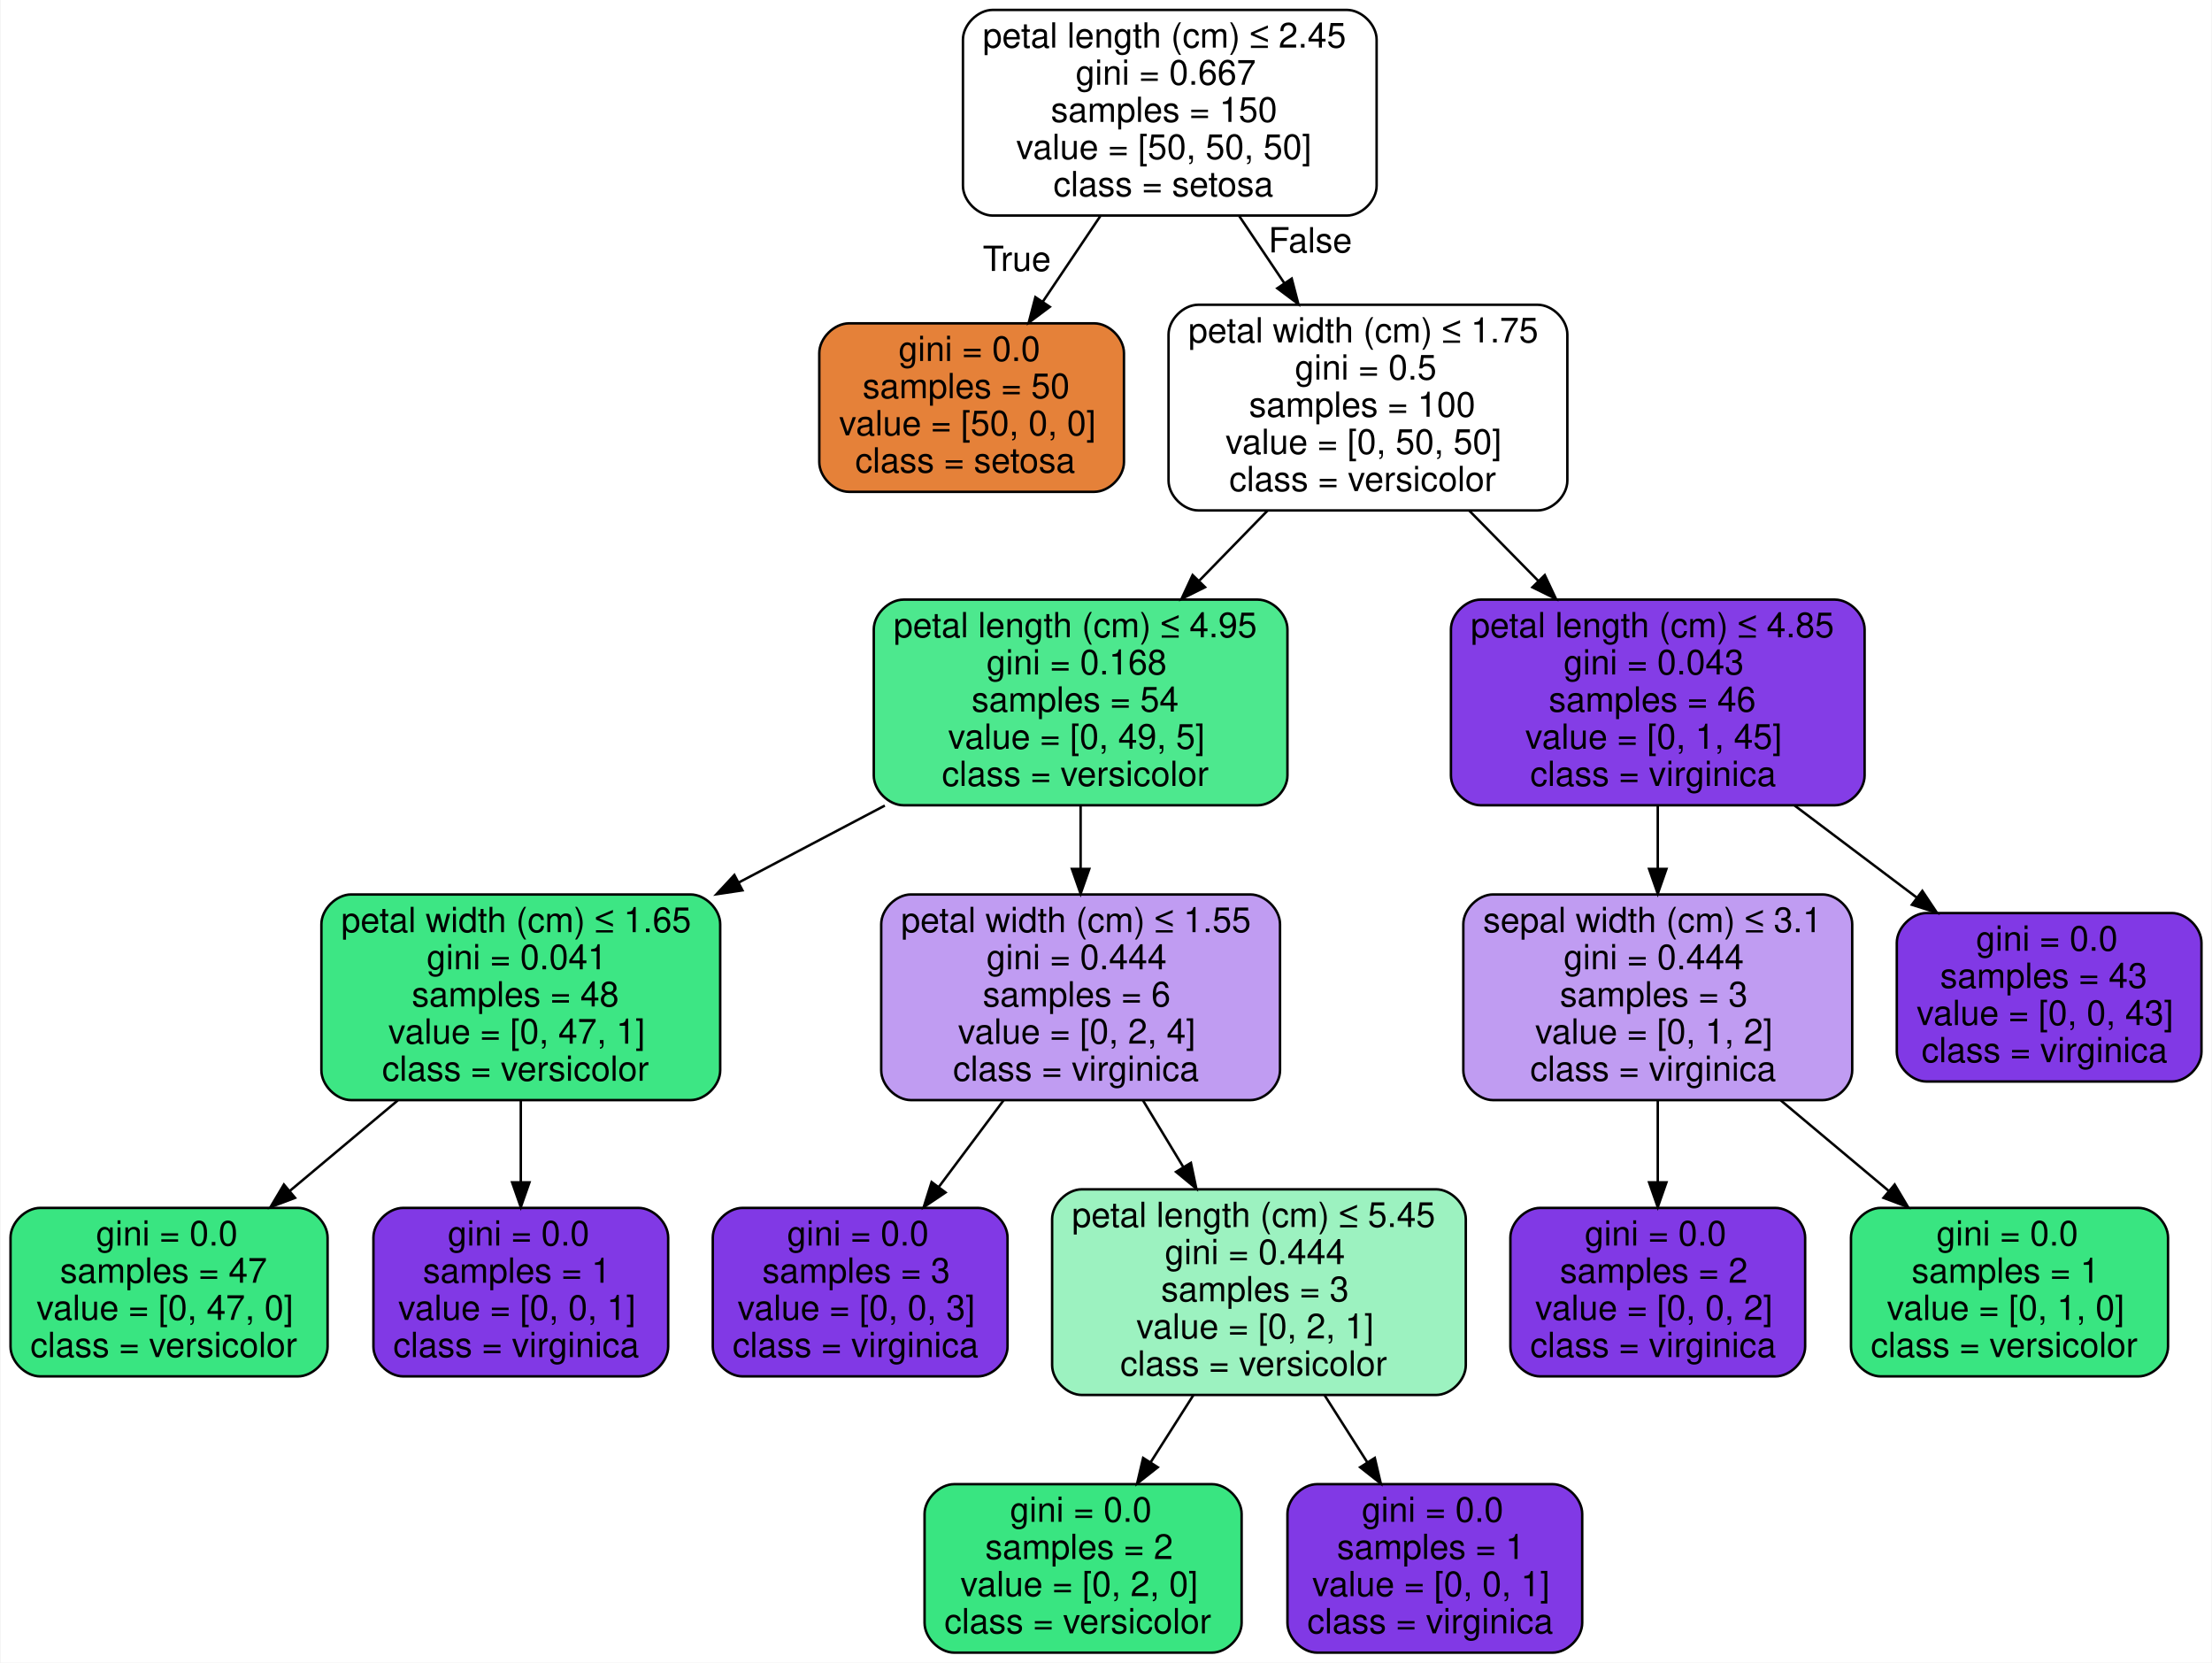
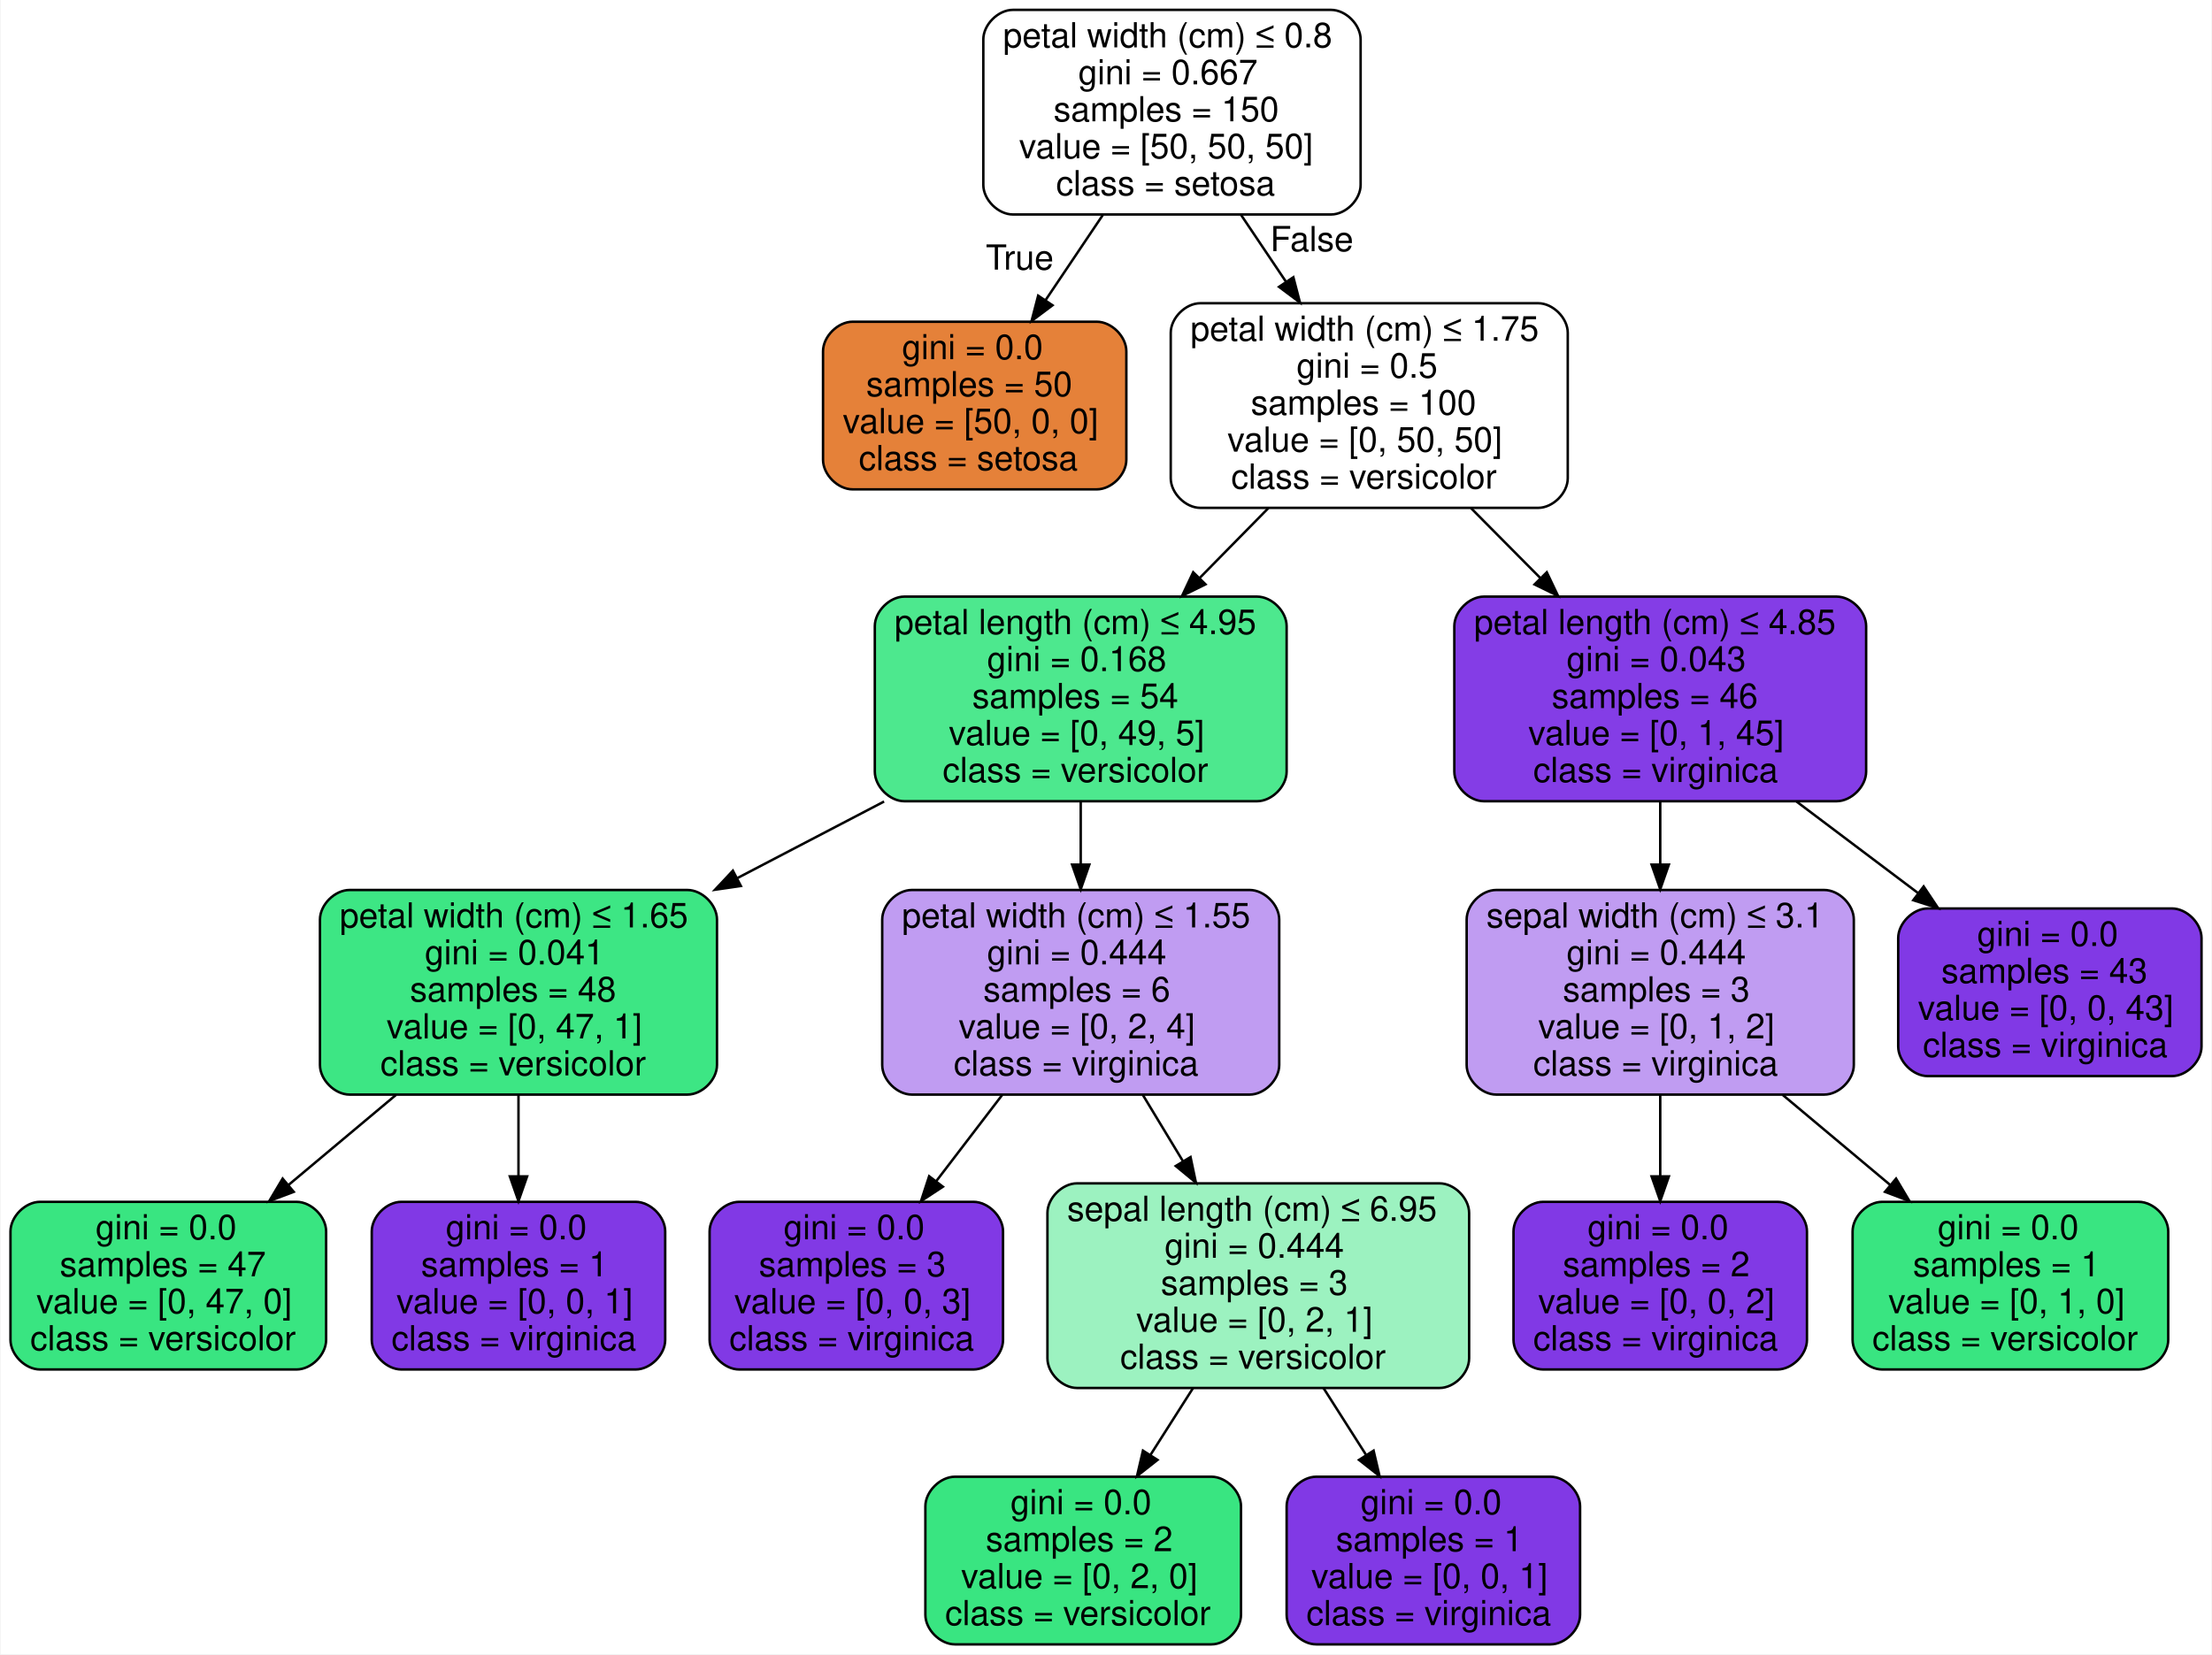
- <svg xmlns="http://www.w3.org/2000/svg" width="893pt" height="671pt" viewBox="0.00 0.00 892.50 671.00">
+ <svg xmlns="http://www.w3.org/2000/svg" width="897pt" height="671pt" viewBox="0.00 0.00 896.50 671.00">
  <g id="graph0" class="graph" transform="scale(1 1) rotate(0) translate(4 667)">
-     <polygon fill="#ffffff" stroke="transparent" points="-4,4 -4,-667 888.5,-667 888.5,4 -4,4" />
+     <polygon fill="#ffffff" stroke="transparent" points="-4,4 -4,-667 892.5,-667 892.5,4 -4,4" />
    <g id="node1" class="node">
-       <path fill="#ffffff" stroke="#000000" d="M539.5,-663C539.5,-663 396.5,-663 396.5,-663 390.5,-663 384.5,-657 384.5,-651 384.5,-651 384.5,-592 384.5,-592 384.5,-586 390.5,-580 396.5,-580 396.5,-580 539.5,-580 539.5,-580 545.5,-580 551.5,-586 551.5,-592 551.5,-592 551.5,-651 551.5,-651 551.5,-657 545.5,-663 539.5,-663" />
-       <text text-anchor="start" x="392.5" y="-647.8" font-family="Helvetica,sans-Serif" font-size="14.00" fill="#000000">petal length (cm) ≤ 2.45</text>
-       <text text-anchor="start" x="430" y="-632.8" font-family="Helvetica,sans-Serif" font-size="14.00" fill="#000000">gini = 0.667</text>
-       <text text-anchor="start" x="420" y="-617.8" font-family="Helvetica,sans-Serif" font-size="14.00" fill="#000000">samples = 150</text>
-       <text text-anchor="start" x="406" y="-602.8" font-family="Helvetica,sans-Serif" font-size="14.00" fill="#000000">value = [50, 50, 50]</text>
-       <text text-anchor="start" x="421" y="-587.8" font-family="Helvetica,sans-Serif" font-size="14.00" fill="#000000">class = setosa</text>
+       <path fill="#ffffff" stroke="#000000" d="M535.5,-663C535.5,-663 406.5,-663 406.5,-663 400.5,-663 394.5,-657 394.5,-651 394.5,-651 394.5,-592 394.5,-592 394.5,-586 400.5,-580 406.5,-580 406.5,-580 535.5,-580 535.5,-580 541.5,-580 547.5,-586 547.5,-592 547.5,-592 547.5,-651 547.5,-651 547.5,-657 541.5,-663 535.5,-663" />
+       <text text-anchor="start" x="402.5" y="-647.8" font-family="Helvetica,sans-Serif" font-size="14.00" fill="#000000">petal width (cm) ≤ 0.8</text>
+       <text text-anchor="start" x="433" y="-632.8" font-family="Helvetica,sans-Serif" font-size="14.00" fill="#000000">gini = 0.667</text>
+       <text text-anchor="start" x="423" y="-617.8" font-family="Helvetica,sans-Serif" font-size="14.00" fill="#000000">samples = 150</text>
+       <text text-anchor="start" x="409" y="-602.8" font-family="Helvetica,sans-Serif" font-size="14.00" fill="#000000">value = [50, 50, 50]</text>
+       <text text-anchor="start" x="424" y="-587.8" font-family="Helvetica,sans-Serif" font-size="14.00" fill="#000000">class = setosa</text>
    </g>
    <g id="node2" class="node">
-       <path fill="#e58139" stroke="#000000" d="M437.5,-536.5C437.5,-536.5 338.5,-536.5 338.5,-536.5 332.5,-536.5 326.5,-530.5 326.5,-524.5 326.5,-524.5 326.5,-480.5 326.5,-480.5 326.5,-474.5 332.5,-468.5 338.5,-468.5 338.5,-468.5 437.5,-468.5 437.5,-468.5 443.5,-468.5 449.5,-474.5 449.5,-480.5 449.5,-480.5 449.5,-524.5 449.5,-524.5 449.5,-530.5 443.5,-536.5 437.5,-536.5" />
-       <text text-anchor="start" x="358.5" y="-521.3" font-family="Helvetica,sans-Serif" font-size="14.00" fill="#000000">gini = 0.0</text>
-       <text text-anchor="start" x="344" y="-506.3" font-family="Helvetica,sans-Serif" font-size="14.00" fill="#000000">samples = 50</text>
-       <text text-anchor="start" x="334.5" y="-491.3" font-family="Helvetica,sans-Serif" font-size="14.00" fill="#000000">value = [50, 0, 0]</text>
-       <text text-anchor="start" x="341" y="-476.3" font-family="Helvetica,sans-Serif" font-size="14.00" fill="#000000">class = setosa</text>
+       <path fill="#e58139" stroke="#000000" d="M440.5,-536.5C440.5,-536.5 341.5,-536.5 341.5,-536.5 335.5,-536.5 329.5,-530.5 329.5,-524.5 329.5,-524.5 329.5,-480.5 329.5,-480.5 329.5,-474.5 335.5,-468.5 341.5,-468.5 341.5,-468.5 440.5,-468.5 440.5,-468.5 446.5,-468.5 452.5,-474.5 452.5,-480.5 452.5,-480.5 452.5,-524.5 452.5,-524.5 452.5,-530.5 446.5,-536.5 440.5,-536.5" />
+       <text text-anchor="start" x="361.5" y="-521.3" font-family="Helvetica,sans-Serif" font-size="14.00" fill="#000000">gini = 0.0</text>
+       <text text-anchor="start" x="347" y="-506.3" font-family="Helvetica,sans-Serif" font-size="14.00" fill="#000000">samples = 50</text>
+       <text text-anchor="start" x="337.5" y="-491.3" font-family="Helvetica,sans-Serif" font-size="14.00" fill="#000000">value = [50, 0, 0]</text>
+       <text text-anchor="start" x="344" y="-476.3" font-family="Helvetica,sans-Serif" font-size="14.00" fill="#000000">class = setosa</text>
    </g>
    <g id="edge1" class="edge">
-       <path fill="none" stroke="#000000" d="M440.02,-579.88C432.48,-568.664 424.311,-556.513 416.731,-545.237" />
-       <polygon fill="#000000" stroke="#000000" points="419.553,-543.161 411.069,-536.815 413.743,-547.067 419.553,-543.161" />
-       <text text-anchor="middle" x="406.261" y="-557.648" font-family="Helvetica,sans-Serif" font-size="14.00" fill="#000000">True</text>
+       <path fill="none" stroke="#000000" d="M443.02,-579.88C435.48,-568.664 427.311,-556.513 419.731,-545.237" />
+       <polygon fill="#000000" stroke="#000000" points="422.553,-543.161 414.069,-536.815 416.743,-547.067 422.553,-543.161" />
+       <text text-anchor="middle" x="409.261" y="-557.648" font-family="Helvetica,sans-Serif" font-size="14.00" fill="#000000">True</text>
    </g>
    <g id="node3" class="node">
-       <path fill="#ffffff" stroke="#000000" d="M616.5,-544C616.5,-544 479.5,-544 479.5,-544 473.5,-544 467.5,-538 467.5,-532 467.5,-532 467.5,-473 467.5,-473 467.5,-467 473.5,-461 479.5,-461 479.5,-461 616.5,-461 616.5,-461 622.5,-461 628.5,-467 628.5,-473 628.5,-473 628.5,-532 628.5,-532 628.5,-538 622.5,-544 616.5,-544" />
-       <text text-anchor="start" x="475.5" y="-528.8" font-family="Helvetica,sans-Serif" font-size="14.00" fill="#000000">petal width (cm) ≤ 1.75</text>
-       <text text-anchor="start" x="518.5" y="-513.8" font-family="Helvetica,sans-Serif" font-size="14.00" fill="#000000">gini = 0.5</text>
-       <text text-anchor="start" x="500" y="-498.8" font-family="Helvetica,sans-Serif" font-size="14.00" fill="#000000">samples = 100</text>
-       <text text-anchor="start" x="490.5" y="-483.8" font-family="Helvetica,sans-Serif" font-size="14.00" fill="#000000">value = [0, 50, 50]</text>
-       <text text-anchor="start" x="492" y="-468.8" font-family="Helvetica,sans-Serif" font-size="14.00" fill="#000000">class = versicolor</text>
+       <path fill="#ffffff" stroke="#000000" d="M619.5,-544C619.5,-544 482.5,-544 482.5,-544 476.5,-544 470.5,-538 470.5,-532 470.5,-532 470.5,-473 470.5,-473 470.5,-467 476.5,-461 482.5,-461 482.5,-461 619.5,-461 619.5,-461 625.5,-461 631.5,-467 631.5,-473 631.5,-473 631.5,-532 631.5,-532 631.5,-538 625.5,-544 619.5,-544" />
+       <text text-anchor="start" x="478.5" y="-528.8" font-family="Helvetica,sans-Serif" font-size="14.00" fill="#000000">petal width (cm) ≤ 1.75</text>
+       <text text-anchor="start" x="521.5" y="-513.8" font-family="Helvetica,sans-Serif" font-size="14.00" fill="#000000">gini = 0.5</text>
+       <text text-anchor="start" x="503" y="-498.8" font-family="Helvetica,sans-Serif" font-size="14.00" fill="#000000">samples = 100</text>
+       <text text-anchor="start" x="493.5" y="-483.8" font-family="Helvetica,sans-Serif" font-size="14.00" fill="#000000">value = [0, 50, 50]</text>
+       <text text-anchor="start" x="495" y="-468.8" font-family="Helvetica,sans-Serif" font-size="14.00" fill="#000000">class = versicolor</text>
    </g>
    <g id="edge2" class="edge">
-       <path fill="none" stroke="#000000" d="M495.98,-579.88C501.853,-571.143 508.107,-561.84 514.168,-552.825" />
-       <polygon fill="#000000" stroke="#000000" points="517.226,-554.55 519.9,-544.298 511.417,-550.644 517.226,-554.55" />
-       <text text-anchor="middle" x="524.708" y="-565.131" font-family="Helvetica,sans-Serif" font-size="14.00" fill="#000000">False</text>
+       <path fill="none" stroke="#000000" d="M498.98,-579.88C504.853,-571.143 511.107,-561.84 517.168,-552.825" />
+       <polygon fill="#000000" stroke="#000000" points="520.226,-554.55 522.9,-544.298 514.417,-550.644 520.226,-554.55" />
+       <text text-anchor="middle" x="527.708" y="-565.131" font-family="Helvetica,sans-Serif" font-size="14.00" fill="#000000">False</text>
    </g>
    <g id="node4" class="node">
-       <path fill="#4de88e" stroke="#000000" d="M503.5,-425C503.5,-425 360.5,-425 360.5,-425 354.5,-425 348.5,-419 348.5,-413 348.5,-413 348.5,-354 348.5,-354 348.5,-348 354.5,-342 360.5,-342 360.5,-342 503.5,-342 503.5,-342 509.5,-342 515.5,-348 515.5,-354 515.5,-354 515.5,-413 515.5,-413 515.5,-419 509.5,-425 503.5,-425" />
-       <text text-anchor="start" x="356.5" y="-409.8" font-family="Helvetica,sans-Serif" font-size="14.00" fill="#000000">petal length (cm) ≤ 4.95</text>
-       <text text-anchor="start" x="394" y="-394.8" font-family="Helvetica,sans-Serif" font-size="14.00" fill="#000000">gini = 0.168</text>
-       <text text-anchor="start" x="388" y="-379.8" font-family="Helvetica,sans-Serif" font-size="14.00" fill="#000000">samples = 54</text>
-       <text text-anchor="start" x="378.5" y="-364.8" font-family="Helvetica,sans-Serif" font-size="14.00" fill="#000000">value = [0, 49, 5]</text>
-       <text text-anchor="start" x="376" y="-349.8" font-family="Helvetica,sans-Serif" font-size="14.00" fill="#000000">class = versicolor</text>
+       <path fill="#4de88e" stroke="#000000" d="M505.5,-425C505.5,-425 362.5,-425 362.5,-425 356.5,-425 350.5,-419 350.5,-413 350.5,-413 350.5,-354 350.5,-354 350.5,-348 356.5,-342 362.5,-342 362.5,-342 505.5,-342 505.5,-342 511.5,-342 517.5,-348 517.5,-354 517.5,-354 517.5,-413 517.5,-413 517.5,-419 511.5,-425 505.5,-425" />
+       <text text-anchor="start" x="358.5" y="-409.8" font-family="Helvetica,sans-Serif" font-size="14.00" fill="#000000">petal length (cm) ≤ 4.95</text>
+       <text text-anchor="start" x="396" y="-394.8" font-family="Helvetica,sans-Serif" font-size="14.00" fill="#000000">gini = 0.168</text>
+       <text text-anchor="start" x="390" y="-379.8" font-family="Helvetica,sans-Serif" font-size="14.00" fill="#000000">samples = 54</text>
+       <text text-anchor="start" x="380.5" y="-364.8" font-family="Helvetica,sans-Serif" font-size="14.00" fill="#000000">value = [0, 49, 5]</text>
+       <text text-anchor="start" x="378" y="-349.8" font-family="Helvetica,sans-Serif" font-size="14.00" fill="#000000">class = versicolor</text>
    </g>
    <g id="edge3" class="edge">
-       <path fill="none" stroke="#000000" d="M507.429,-460.88C498.562,-451.783 489.096,-442.072 479.971,-432.712" />
-       <polygon fill="#000000" stroke="#000000" points="482.231,-430.016 472.744,-425.298 477.218,-434.902 482.231,-430.016" />
+       <path fill="none" stroke="#000000" d="M510.079,-460.88C501.047,-451.693 491.399,-441.88 482.111,-432.434" />
+       <polygon fill="#000000" stroke="#000000" points="484.602,-429.975 475.096,-425.298 479.611,-434.883 484.602,-429.975" />
    </g>
    <g id="node13" class="node">
-       <path fill="#843de6" stroke="#000000" d="M736.5,-425C736.5,-425 593.5,-425 593.5,-425 587.5,-425 581.5,-419 581.5,-413 581.5,-413 581.5,-354 581.5,-354 581.5,-348 587.5,-342 593.5,-342 593.5,-342 736.5,-342 736.5,-342 742.5,-342 748.5,-348 748.5,-354 748.5,-354 748.5,-413 748.5,-413 748.5,-419 742.5,-425 736.5,-425" />
-       <text text-anchor="start" x="589.5" y="-409.8" font-family="Helvetica,sans-Serif" font-size="14.00" fill="#000000">petal length (cm) ≤ 4.85</text>
-       <text text-anchor="start" x="627" y="-394.8" font-family="Helvetica,sans-Serif" font-size="14.00" fill="#000000">gini = 0.043</text>
-       <text text-anchor="start" x="621" y="-379.8" font-family="Helvetica,sans-Serif" font-size="14.00" fill="#000000">samples = 46</text>
-       <text text-anchor="start" x="611.5" y="-364.8" font-family="Helvetica,sans-Serif" font-size="14.00" fill="#000000">value = [0, 1, 45]</text>
-       <text text-anchor="start" x="613.5" y="-349.8" font-family="Helvetica,sans-Serif" font-size="14.00" fill="#000000">class = virginica</text>
+       <path fill="#843de6" stroke="#000000" d="M740.5,-425C740.5,-425 597.5,-425 597.5,-425 591.5,-425 585.5,-419 585.5,-413 585.5,-413 585.5,-354 585.5,-354 585.5,-348 591.5,-342 597.5,-342 597.5,-342 740.5,-342 740.5,-342 746.5,-342 752.5,-348 752.5,-354 752.5,-354 752.5,-413 752.5,-413 752.5,-419 746.5,-425 740.5,-425" />
+       <text text-anchor="start" x="593.5" y="-409.8" font-family="Helvetica,sans-Serif" font-size="14.00" fill="#000000">petal length (cm) ≤ 4.85</text>
+       <text text-anchor="start" x="631" y="-394.8" font-family="Helvetica,sans-Serif" font-size="14.00" fill="#000000">gini = 0.043</text>
+       <text text-anchor="start" x="625" y="-379.8" font-family="Helvetica,sans-Serif" font-size="14.00" fill="#000000">samples = 46</text>
+       <text text-anchor="start" x="615.5" y="-364.8" font-family="Helvetica,sans-Serif" font-size="14.00" fill="#000000">value = [0, 1, 45]</text>
+       <text text-anchor="start" x="617.5" y="-349.8" font-family="Helvetica,sans-Serif" font-size="14.00" fill="#000000">class = virginica</text>
    </g>
    <g id="edge12" class="edge">
-       <path fill="none" stroke="#000000" d="M588.921,-460.88C597.953,-451.693 607.601,-441.88 616.889,-432.434" />
-       <polygon fill="#000000" stroke="#000000" points="619.389,-434.883 623.904,-425.298 614.398,-429.975 619.389,-434.883" />
+       <path fill="none" stroke="#000000" d="M592.271,-460.88C601.38,-451.693 611.111,-441.88 620.478,-432.434" />
+       <polygon fill="#000000" stroke="#000000" points="622.997,-434.863 627.553,-425.298 618.027,-429.935 622.997,-434.863" />
    </g>
    <g id="node5" class="node">
      <path fill="#3de684" stroke="#000000" d="M274.5,-306C274.5,-306 137.5,-306 137.5,-306 131.5,-306 125.5,-300 125.5,-294 125.5,-294 125.5,-235 125.5,-235 125.5,-229 131.5,-223 137.5,-223 137.5,-223 274.5,-223 274.5,-223 280.5,-223 286.5,-229 286.5,-235 286.5,-235 286.5,-294 286.5,-294 286.5,-300 280.5,-306 274.5,-306" />
      <text text-anchor="start" x="133.5" y="-290.8" font-family="Helvetica,sans-Serif" font-size="14.00" fill="#000000">petal width (cm) ≤ 1.65</text>
      <text text-anchor="start" x="168" y="-275.8" font-family="Helvetica,sans-Serif" font-size="14.00" fill="#000000">gini = 0.041</text>
      <text text-anchor="start" x="162" y="-260.8" font-family="Helvetica,sans-Serif" font-size="14.00" fill="#000000">samples = 48</text>
      <text text-anchor="start" x="152.5" y="-245.8" font-family="Helvetica,sans-Serif" font-size="14.00" fill="#000000">value = [0, 47, 1]</text>
      <text text-anchor="start" x="150" y="-230.8" font-family="Helvetica,sans-Serif" font-size="14.00" fill="#000000">class = versicolor</text>
    </g>
    <g id="edge4" class="edge">
-       <path fill="none" stroke="#000000" d="M352.956,-341.88C333.86,-331.824 313.337,-321.018 293.864,-310.764" />
-       <polygon fill="#000000" stroke="#000000" points="295.478,-307.659 284.999,-306.097 292.217,-313.853 295.478,-307.659" />
+       <path fill="none" stroke="#000000" d="M354.257,-341.88C334.991,-331.824 314.287,-321.018 294.641,-310.764" />
+       <polygon fill="#000000" stroke="#000000" points="296.183,-307.621 285.698,-306.097 292.944,-313.827 296.183,-307.621" />
    </g>
    <g id="node8" class="node">
-       <path fill="#c09cf2" stroke="#000000" d="M500.5,-306C500.5,-306 363.5,-306 363.5,-306 357.5,-306 351.5,-300 351.5,-294 351.5,-294 351.5,-235 351.5,-235 351.5,-229 357.5,-223 363.5,-223 363.5,-223 500.5,-223 500.5,-223 506.5,-223 512.5,-229 512.5,-235 512.5,-235 512.5,-294 512.5,-294 512.5,-300 506.5,-306 500.5,-306" />
-       <text text-anchor="start" x="359.5" y="-290.8" font-family="Helvetica,sans-Serif" font-size="14.00" fill="#000000">petal width (cm) ≤ 1.55</text>
-       <text text-anchor="start" x="394" y="-275.8" font-family="Helvetica,sans-Serif" font-size="14.00" fill="#000000">gini = 0.444</text>
-       <text text-anchor="start" x="392.5" y="-260.8" font-family="Helvetica,sans-Serif" font-size="14.00" fill="#000000">samples = 6</text>
-       <text text-anchor="start" x="382.5" y="-245.8" font-family="Helvetica,sans-Serif" font-size="14.00" fill="#000000">value = [0, 2, 4]</text>
-       <text text-anchor="start" x="380.5" y="-230.8" font-family="Helvetica,sans-Serif" font-size="14.00" fill="#000000">class = virginica</text>
+       <path fill="#c09cf2" stroke="#000000" d="M502.5,-306C502.5,-306 365.5,-306 365.5,-306 359.5,-306 353.5,-300 353.5,-294 353.5,-294 353.5,-235 353.5,-235 353.5,-229 359.5,-223 365.5,-223 365.5,-223 502.5,-223 502.5,-223 508.5,-223 514.5,-229 514.5,-235 514.5,-235 514.5,-294 514.5,-294 514.5,-300 508.5,-306 502.5,-306" />
+       <text text-anchor="start" x="361.5" y="-290.8" font-family="Helvetica,sans-Serif" font-size="14.00" fill="#000000">petal width (cm) ≤ 1.55</text>
+       <text text-anchor="start" x="396" y="-275.8" font-family="Helvetica,sans-Serif" font-size="14.00" fill="#000000">gini = 0.444</text>
+       <text text-anchor="start" x="394.5" y="-260.8" font-family="Helvetica,sans-Serif" font-size="14.00" fill="#000000">samples = 6</text>
+       <text text-anchor="start" x="384.5" y="-245.8" font-family="Helvetica,sans-Serif" font-size="14.00" fill="#000000">value = [0, 2, 4]</text>
+       <text text-anchor="start" x="382.5" y="-230.8" font-family="Helvetica,sans-Serif" font-size="14.00" fill="#000000">class = virginica</text>
    </g>
    <g id="edge7" class="edge">
-       <path fill="none" stroke="#000000" d="M432,-341.88C432,-333.684 432,-324.989 432,-316.501" />
-       <polygon fill="#000000" stroke="#000000" points="435.5,-316.298 432,-306.298 428.5,-316.298 435.5,-316.298" />
+       <path fill="none" stroke="#000000" d="M434,-341.88C434,-333.684 434,-324.989 434,-316.501" />
+       <polygon fill="#000000" stroke="#000000" points="437.5,-316.298 434,-306.298 430.5,-316.298 437.5,-316.298" />
    </g>
    <g id="node6" class="node">
      <path fill="#39e581" stroke="#000000" d="M116,-179.5C116,-179.5 12,-179.5 12,-179.5 6,-179.5 0,-173.5 0,-167.5 0,-167.5 0,-123.5 0,-123.5 0,-117.5 6,-111.5 12,-111.5 12,-111.5 116,-111.5 116,-111.5 122,-111.5 128,-117.5 128,-123.5 128,-123.5 128,-167.5 128,-167.5 128,-173.5 122,-179.5 116,-179.5" />
      <text text-anchor="start" x="34.5" y="-164.3" font-family="Helvetica,sans-Serif" font-size="14.00" fill="#000000">gini = 0.0</text>
      <text text-anchor="start" x="20" y="-149.3" font-family="Helvetica,sans-Serif" font-size="14.00" fill="#000000">samples = 47</text>
      <text text-anchor="start" x="10.5" y="-134.3" font-family="Helvetica,sans-Serif" font-size="14.00" fill="#000000">value = [0, 47, 0]</text>
      <text text-anchor="start" x="8" y="-119.3" font-family="Helvetica,sans-Serif" font-size="14.00" fill="#000000">class = versicolor</text>
    </g>
    <g id="edge5" class="edge">
      <path fill="none" stroke="#000000" d="M156.335,-222.88C142.164,-211.004 126.743,-198.08 112.634,-186.257" />
      <polygon fill="#000000" stroke="#000000" points="114.86,-183.555 104.947,-179.815 110.364,-188.921 114.86,-183.555" />
    </g>
    <g id="node7" class="node">
      <path fill="#8139e5" stroke="#000000" d="M253.5,-179.5C253.5,-179.5 158.5,-179.5 158.5,-179.5 152.5,-179.5 146.5,-173.5 146.5,-167.5 146.5,-167.5 146.5,-123.5 146.5,-123.5 146.5,-117.5 152.5,-111.5 158.5,-111.5 158.5,-111.5 253.5,-111.5 253.5,-111.5 259.5,-111.5 265.5,-117.5 265.5,-123.5 265.5,-123.5 265.5,-167.5 265.5,-167.5 265.5,-173.5 259.5,-179.5 253.5,-179.5" />
      <text text-anchor="start" x="176.5" y="-164.3" font-family="Helvetica,sans-Serif" font-size="14.00" fill="#000000">gini = 0.0</text>
      <text text-anchor="start" x="166.5" y="-149.3" font-family="Helvetica,sans-Serif" font-size="14.00" fill="#000000">samples = 1</text>
      <text text-anchor="start" x="156.5" y="-134.3" font-family="Helvetica,sans-Serif" font-size="14.00" fill="#000000">value = [0, 0, 1]</text>
      <text text-anchor="start" x="154.5" y="-119.3" font-family="Helvetica,sans-Serif" font-size="14.00" fill="#000000">class = virginica</text>
    </g>
    <g id="edge6" class="edge">
      <path fill="none" stroke="#000000" d="M206,-222.88C206,-212.213 206,-200.702 206,-189.901" />
      <polygon fill="#000000" stroke="#000000" points="209.5,-189.815 206,-179.815 202.5,-189.815 209.5,-189.815" />
    </g>
    <g id="node9" class="node">
      <path fill="#8139e5" stroke="#000000" d="M390.5,-179.5C390.5,-179.5 295.5,-179.5 295.5,-179.5 289.5,-179.5 283.5,-173.5 283.5,-167.5 283.5,-167.5 283.5,-123.5 283.5,-123.5 283.5,-117.5 289.5,-111.5 295.5,-111.5 295.5,-111.5 390.5,-111.5 390.5,-111.5 396.5,-111.5 402.5,-117.5 402.5,-123.5 402.5,-123.5 402.5,-167.5 402.5,-167.5 402.5,-173.5 396.5,-179.5 390.5,-179.5" />
      <text text-anchor="start" x="313.5" y="-164.3" font-family="Helvetica,sans-Serif" font-size="14.00" fill="#000000">gini = 0.0</text>
      <text text-anchor="start" x="303.5" y="-149.3" font-family="Helvetica,sans-Serif" font-size="14.00" fill="#000000">samples = 3</text>
      <text text-anchor="start" x="293.5" y="-134.3" font-family="Helvetica,sans-Serif" font-size="14.00" fill="#000000">value = [0, 0, 3]</text>
      <text text-anchor="start" x="291.5" y="-119.3" font-family="Helvetica,sans-Serif" font-size="14.00" fill="#000000">class = virginica</text>
    </g>
    <g id="edge8" class="edge">
-       <path fill="none" stroke="#000000" d="M400.872,-222.88C392.401,-211.554 383.218,-199.275 374.715,-187.906" />
-       <polygon fill="#000000" stroke="#000000" points="377.456,-185.727 368.664,-179.815 371.851,-189.919 377.456,-185.727" />
+       <path fill="none" stroke="#000000" d="M402.173,-222.88C393.512,-211.554 384.122,-199.275 375.428,-187.906" />
+       <polygon fill="#000000" stroke="#000000" points="378.096,-185.632 369.241,-179.815 372.535,-189.885 378.096,-185.632" />
    </g>
    <g id="node10" class="node">
-       <path fill="#9cf2c0" stroke="#000000" d="M575.5,-187C575.5,-187 432.5,-187 432.5,-187 426.5,-187 420.5,-181 420.5,-175 420.5,-175 420.5,-116 420.5,-116 420.5,-110 426.5,-104 432.5,-104 432.5,-104 575.5,-104 575.5,-104 581.5,-104 587.5,-110 587.5,-116 587.5,-116 587.5,-175 587.5,-175 587.5,-181 581.5,-187 575.5,-187" />
-       <text text-anchor="start" x="428.5" y="-171.8" font-family="Helvetica,sans-Serif" font-size="14.00" fill="#000000">petal length (cm) ≤ 5.45</text>
-       <text text-anchor="start" x="466" y="-156.8" font-family="Helvetica,sans-Serif" font-size="14.00" fill="#000000">gini = 0.444</text>
-       <text text-anchor="start" x="464.5" y="-141.8" font-family="Helvetica,sans-Serif" font-size="14.00" fill="#000000">samples = 3</text>
-       <text text-anchor="start" x="454.5" y="-126.8" font-family="Helvetica,sans-Serif" font-size="14.00" fill="#000000">value = [0, 2, 1]</text>
-       <text text-anchor="start" x="448" y="-111.8" font-family="Helvetica,sans-Serif" font-size="14.00" fill="#000000">class = versicolor</text>
+       <path fill="#9cf2c0" stroke="#000000" d="M579.5,-187C579.5,-187 432.5,-187 432.5,-187 426.5,-187 420.5,-181 420.5,-175 420.5,-175 420.5,-116 420.5,-116 420.5,-110 426.5,-104 432.5,-104 432.5,-104 579.5,-104 579.5,-104 585.5,-104 591.5,-110 591.5,-116 591.5,-116 591.5,-175 591.5,-175 591.5,-181 585.5,-187 579.5,-187" />
+       <text text-anchor="start" x="428.5" y="-171.8" font-family="Helvetica,sans-Serif" font-size="14.00" fill="#000000">sepal length (cm) ≤ 6.95</text>
+       <text text-anchor="start" x="468" y="-156.8" font-family="Helvetica,sans-Serif" font-size="14.00" fill="#000000">gini = 0.444</text>
+       <text text-anchor="start" x="466.5" y="-141.8" font-family="Helvetica,sans-Serif" font-size="14.00" fill="#000000">samples = 3</text>
+       <text text-anchor="start" x="456.5" y="-126.8" font-family="Helvetica,sans-Serif" font-size="14.00" fill="#000000">value = [0, 2, 1]</text>
+       <text text-anchor="start" x="450" y="-111.8" font-family="Helvetica,sans-Serif" font-size="14.00" fill="#000000">class = versicolor</text>
    </g>
    <g id="edge9" class="edge">
-       <path fill="none" stroke="#000000" d="M457.182,-222.88C462.413,-214.233 467.981,-205.032 473.382,-196.104" />
-       <polygon fill="#000000" stroke="#000000" points="476.528,-197.666 478.71,-187.298 470.539,-194.042 476.528,-197.666" />
+       <path fill="none" stroke="#000000" d="M459.182,-222.88C464.413,-214.233 469.981,-205.032 475.382,-196.104" />
+       <polygon fill="#000000" stroke="#000000" points="478.528,-197.666 480.71,-187.298 472.539,-194.042 478.528,-197.666" />
    </g>
    <g id="node11" class="node">
-       <path fill="#39e581" stroke="#000000" d="M485,-68C485,-68 381,-68 381,-68 375,-68 369,-62 369,-56 369,-56 369,-12 369,-12 369,-6 375,0 381,0 381,0 485,0 485,0 491,0 497,-6 497,-12 497,-12 497,-56 497,-56 497,-62 491,-68 485,-68" />
-       <text text-anchor="start" x="403.5" y="-52.8" font-family="Helvetica,sans-Serif" font-size="14.00" fill="#000000">gini = 0.0</text>
-       <text text-anchor="start" x="393.5" y="-37.8" font-family="Helvetica,sans-Serif" font-size="14.00" fill="#000000">samples = 2</text>
-       <text text-anchor="start" x="383.5" y="-22.8" font-family="Helvetica,sans-Serif" font-size="14.00" fill="#000000">value = [0, 2, 0]</text>
-       <text text-anchor="start" x="377" y="-7.8" font-family="Helvetica,sans-Serif" font-size="14.00" fill="#000000">class = versicolor</text>
+       <path fill="#39e581" stroke="#000000" d="M487,-68C487,-68 383,-68 383,-68 377,-68 371,-62 371,-56 371,-56 371,-12 371,-12 371,-6 377,0 383,0 383,0 487,0 487,0 493,0 499,-6 499,-12 499,-12 499,-56 499,-56 499,-62 493,-68 487,-68" />
+       <text text-anchor="start" x="405.5" y="-52.8" font-family="Helvetica,sans-Serif" font-size="14.00" fill="#000000">gini = 0.0</text>
+       <text text-anchor="start" x="395.5" y="-37.8" font-family="Helvetica,sans-Serif" font-size="14.00" fill="#000000">samples = 2</text>
+       <text text-anchor="start" x="385.5" y="-22.8" font-family="Helvetica,sans-Serif" font-size="14.00" fill="#000000">value = [0, 2, 0]</text>
+       <text text-anchor="start" x="379" y="-7.8" font-family="Helvetica,sans-Serif" font-size="14.00" fill="#000000">class = versicolor</text>
    </g>
    <g id="edge10" class="edge">
-       <path fill="none" stroke="#000000" d="M477.562,-103.981C471.944,-95.159 466.001,-85.826 460.35,-76.951" />
-       <polygon fill="#000000" stroke="#000000" points="463.142,-74.819 454.818,-68.264 457.237,-78.579 463.142,-74.819" />
+       <path fill="none" stroke="#000000" d="M479.562,-103.981C473.944,-95.159 468.001,-85.826 462.35,-76.951" />
+       <polygon fill="#000000" stroke="#000000" points="465.142,-74.819 456.818,-68.264 459.237,-78.579 465.142,-74.819" />
    </g>
    <g id="node12" class="node">
-       <path fill="#8139e5" stroke="#000000" d="M622.5,-68C622.5,-68 527.5,-68 527.5,-68 521.5,-68 515.5,-62 515.5,-56 515.5,-56 515.5,-12 515.5,-12 515.5,-6 521.5,0 527.5,0 527.5,0 622.5,0 622.5,0 628.5,0 634.5,-6 634.5,-12 634.5,-12 634.5,-56 634.5,-56 634.5,-62 628.5,-68 622.5,-68" />
-       <text text-anchor="start" x="545.5" y="-52.8" font-family="Helvetica,sans-Serif" font-size="14.00" fill="#000000">gini = 0.0</text>
-       <text text-anchor="start" x="535.5" y="-37.8" font-family="Helvetica,sans-Serif" font-size="14.00" fill="#000000">samples = 1</text>
-       <text text-anchor="start" x="525.5" y="-22.8" font-family="Helvetica,sans-Serif" font-size="14.00" fill="#000000">value = [0, 0, 1]</text>
-       <text text-anchor="start" x="523.5" y="-7.8" font-family="Helvetica,sans-Serif" font-size="14.00" fill="#000000">class = virginica</text>
+       <path fill="#8139e5" stroke="#000000" d="M624.5,-68C624.5,-68 529.5,-68 529.5,-68 523.5,-68 517.5,-62 517.5,-56 517.5,-56 517.5,-12 517.5,-12 517.5,-6 523.5,0 529.5,0 529.5,0 624.5,0 624.5,0 630.5,0 636.5,-6 636.5,-12 636.5,-12 636.5,-56 636.5,-56 636.5,-62 630.5,-68 624.5,-68" />
+       <text text-anchor="start" x="547.5" y="-52.8" font-family="Helvetica,sans-Serif" font-size="14.00" fill="#000000">gini = 0.0</text>
+       <text text-anchor="start" x="537.5" y="-37.8" font-family="Helvetica,sans-Serif" font-size="14.00" fill="#000000">samples = 1</text>
+       <text text-anchor="start" x="527.5" y="-22.8" font-family="Helvetica,sans-Serif" font-size="14.00" fill="#000000">value = [0, 0, 1]</text>
+       <text text-anchor="start" x="525.5" y="-7.8" font-family="Helvetica,sans-Serif" font-size="14.00" fill="#000000">class = virginica</text>
    </g>
    <g id="edge11" class="edge">
-       <path fill="none" stroke="#000000" d="M530.438,-103.981C536.056,-95.159 541.999,-85.826 547.65,-76.951" />
-       <polygon fill="#000000" stroke="#000000" points="550.763,-78.579 553.182,-68.264 544.858,-74.819 550.763,-78.579" />
+       <path fill="none" stroke="#000000" d="M532.438,-103.981C538.056,-95.159 543.999,-85.826 549.65,-76.951" />
+       <polygon fill="#000000" stroke="#000000" points="552.763,-78.579 555.182,-68.264 546.858,-74.819 552.763,-78.579" />
    </g>
    <g id="node14" class="node">
-       <path fill="#c09cf2" stroke="#000000" d="M731.5,-306C731.5,-306 598.5,-306 598.5,-306 592.5,-306 586.5,-300 586.5,-294 586.5,-294 586.5,-235 586.5,-235 586.5,-229 592.5,-223 598.5,-223 598.5,-223 731.5,-223 731.5,-223 737.5,-223 743.5,-229 743.5,-235 743.5,-235 743.5,-294 743.5,-294 743.5,-300 737.5,-306 731.5,-306" />
-       <text text-anchor="start" x="594.5" y="-290.8" font-family="Helvetica,sans-Serif" font-size="14.00" fill="#000000">sepal width (cm) ≤ 3.1</text>
-       <text text-anchor="start" x="627" y="-275.8" font-family="Helvetica,sans-Serif" font-size="14.00" fill="#000000">gini = 0.444</text>
-       <text text-anchor="start" x="625.5" y="-260.8" font-family="Helvetica,sans-Serif" font-size="14.00" fill="#000000">samples = 3</text>
-       <text text-anchor="start" x="615.5" y="-245.8" font-family="Helvetica,sans-Serif" font-size="14.00" fill="#000000">value = [0, 1, 2]</text>
-       <text text-anchor="start" x="613.5" y="-230.8" font-family="Helvetica,sans-Serif" font-size="14.00" fill="#000000">class = virginica</text>
+       <path fill="#c09cf2" stroke="#000000" d="M735.5,-306C735.5,-306 602.5,-306 602.5,-306 596.5,-306 590.5,-300 590.5,-294 590.5,-294 590.5,-235 590.5,-235 590.5,-229 596.5,-223 602.5,-223 602.5,-223 735.5,-223 735.5,-223 741.5,-223 747.5,-229 747.5,-235 747.5,-235 747.5,-294 747.5,-294 747.5,-300 741.5,-306 735.5,-306" />
+       <text text-anchor="start" x="598.5" y="-290.8" font-family="Helvetica,sans-Serif" font-size="14.00" fill="#000000">sepal width (cm) ≤ 3.1</text>
+       <text text-anchor="start" x="631" y="-275.8" font-family="Helvetica,sans-Serif" font-size="14.00" fill="#000000">gini = 0.444</text>
+       <text text-anchor="start" x="629.5" y="-260.8" font-family="Helvetica,sans-Serif" font-size="14.00" fill="#000000">samples = 3</text>
+       <text text-anchor="start" x="619.5" y="-245.8" font-family="Helvetica,sans-Serif" font-size="14.00" fill="#000000">value = [0, 1, 2]</text>
+       <text text-anchor="start" x="617.5" y="-230.8" font-family="Helvetica,sans-Serif" font-size="14.00" fill="#000000">class = virginica</text>
    </g>
    <g id="edge13" class="edge">
-       <path fill="none" stroke="#000000" d="M665,-341.88C665,-333.684 665,-324.989 665,-316.501" />
-       <polygon fill="#000000" stroke="#000000" points="668.5,-316.298 665,-306.298 661.5,-316.298 668.5,-316.298" />
+       <path fill="none" stroke="#000000" d="M669,-341.88C669,-333.684 669,-324.989 669,-316.501" />
+       <polygon fill="#000000" stroke="#000000" points="672.5,-316.298 669,-306.298 665.5,-316.298 672.5,-316.298" />
    </g>
    <g id="node17" class="node">
-       <path fill="#8139e5" stroke="#000000" d="M872.5,-298.5C872.5,-298.5 773.5,-298.5 773.5,-298.5 767.5,-298.5 761.5,-292.5 761.5,-286.5 761.5,-286.5 761.5,-242.5 761.5,-242.5 761.5,-236.5 767.5,-230.5 773.5,-230.5 773.5,-230.5 872.5,-230.5 872.5,-230.5 878.5,-230.5 884.5,-236.5 884.5,-242.5 884.5,-242.5 884.5,-286.5 884.5,-286.5 884.5,-292.5 878.5,-298.5 872.5,-298.5" />
-       <text text-anchor="start" x="793.5" y="-283.3" font-family="Helvetica,sans-Serif" font-size="14.00" fill="#000000">gini = 0.0</text>
-       <text text-anchor="start" x="779" y="-268.3" font-family="Helvetica,sans-Serif" font-size="14.00" fill="#000000">samples = 43</text>
-       <text text-anchor="start" x="769.5" y="-253.3" font-family="Helvetica,sans-Serif" font-size="14.00" fill="#000000">value = [0, 0, 43]</text>
-       <text text-anchor="start" x="771.5" y="-238.3" font-family="Helvetica,sans-Serif" font-size="14.00" fill="#000000">class = virginica</text>
+       <path fill="#8139e5" stroke="#000000" d="M876.5,-298.5C876.5,-298.5 777.5,-298.5 777.5,-298.5 771.5,-298.5 765.5,-292.5 765.5,-286.5 765.5,-286.5 765.5,-242.5 765.5,-242.5 765.5,-236.5 771.5,-230.5 777.5,-230.5 777.5,-230.5 876.5,-230.5 876.5,-230.5 882.5,-230.5 888.5,-236.5 888.5,-242.5 888.5,-242.5 888.5,-286.5 888.5,-286.5 888.5,-292.5 882.5,-298.5 876.5,-298.5" />
+       <text text-anchor="start" x="797.5" y="-283.3" font-family="Helvetica,sans-Serif" font-size="14.00" fill="#000000">gini = 0.0</text>
+       <text text-anchor="start" x="783" y="-268.3" font-family="Helvetica,sans-Serif" font-size="14.00" fill="#000000">samples = 43</text>
+       <text text-anchor="start" x="773.5" y="-253.3" font-family="Helvetica,sans-Serif" font-size="14.00" fill="#000000">value = [0, 0, 43]</text>
+       <text text-anchor="start" x="775.5" y="-238.3" font-family="Helvetica,sans-Serif" font-size="14.00" fill="#000000">class = virginica</text>
    </g>
    <g id="edge16" class="edge">
-       <path fill="none" stroke="#000000" d="M720.261,-341.88C736.25,-329.837 753.67,-316.717 769.547,-304.759" />
-       <polygon fill="#000000" stroke="#000000" points="771.812,-307.435 777.694,-298.623 767.6,-301.844 771.812,-307.435" />
+       <path fill="none" stroke="#000000" d="M724.261,-341.88C740.25,-329.837 757.67,-316.717 773.547,-304.759" />
+       <polygon fill="#000000" stroke="#000000" points="775.812,-307.435 781.694,-298.623 771.6,-301.844 775.812,-307.435" />
    </g>
    <g id="node15" class="node">
-       <path fill="#8139e5" stroke="#000000" d="M712.5,-179.5C712.5,-179.5 617.5,-179.5 617.5,-179.5 611.5,-179.5 605.5,-173.5 605.5,-167.5 605.5,-167.5 605.5,-123.5 605.5,-123.5 605.5,-117.5 611.5,-111.5 617.5,-111.5 617.5,-111.5 712.5,-111.5 712.5,-111.5 718.5,-111.5 724.5,-117.5 724.5,-123.5 724.5,-123.5 724.5,-167.5 724.5,-167.5 724.5,-173.5 718.5,-179.5 712.5,-179.5" />
-       <text text-anchor="start" x="635.5" y="-164.3" font-family="Helvetica,sans-Serif" font-size="14.00" fill="#000000">gini = 0.0</text>
-       <text text-anchor="start" x="625.5" y="-149.3" font-family="Helvetica,sans-Serif" font-size="14.00" fill="#000000">samples = 2</text>
-       <text text-anchor="start" x="615.5" y="-134.3" font-family="Helvetica,sans-Serif" font-size="14.00" fill="#000000">value = [0, 0, 2]</text>
-       <text text-anchor="start" x="613.5" y="-119.3" font-family="Helvetica,sans-Serif" font-size="14.00" fill="#000000">class = virginica</text>
+       <path fill="#8139e5" stroke="#000000" d="M716.5,-179.5C716.5,-179.5 621.5,-179.5 621.5,-179.5 615.5,-179.5 609.5,-173.5 609.5,-167.5 609.5,-167.5 609.5,-123.5 609.5,-123.5 609.5,-117.5 615.5,-111.5 621.5,-111.5 621.5,-111.5 716.5,-111.5 716.5,-111.5 722.5,-111.5 728.5,-117.5 728.5,-123.5 728.5,-123.5 728.5,-167.5 728.5,-167.5 728.5,-173.5 722.5,-179.5 716.5,-179.5" />
+       <text text-anchor="start" x="639.5" y="-164.3" font-family="Helvetica,sans-Serif" font-size="14.00" fill="#000000">gini = 0.0</text>
+       <text text-anchor="start" x="629.5" y="-149.3" font-family="Helvetica,sans-Serif" font-size="14.00" fill="#000000">samples = 2</text>
+       <text text-anchor="start" x="619.5" y="-134.3" font-family="Helvetica,sans-Serif" font-size="14.00" fill="#000000">value = [0, 0, 2]</text>
+       <text text-anchor="start" x="617.5" y="-119.3" font-family="Helvetica,sans-Serif" font-size="14.00" fill="#000000">class = virginica</text>
    </g>
    <g id="edge14" class="edge">
-       <path fill="none" stroke="#000000" d="M665,-222.88C665,-212.213 665,-200.702 665,-189.901" />
-       <polygon fill="#000000" stroke="#000000" points="668.5,-189.815 665,-179.815 661.5,-189.815 668.5,-189.815" />
+       <path fill="none" stroke="#000000" d="M669,-222.88C669,-212.213 669,-200.702 669,-189.901" />
+       <polygon fill="#000000" stroke="#000000" points="672.5,-189.815 669,-179.815 665.5,-189.815 672.5,-189.815" />
    </g>
    <g id="node16" class="node">
-       <path fill="#39e581" stroke="#000000" d="M859,-179.5C859,-179.5 755,-179.5 755,-179.5 749,-179.5 743,-173.5 743,-167.5 743,-167.5 743,-123.5 743,-123.5 743,-117.5 749,-111.5 755,-111.5 755,-111.5 859,-111.5 859,-111.5 865,-111.5 871,-117.5 871,-123.5 871,-123.5 871,-167.5 871,-167.5 871,-173.5 865,-179.5 859,-179.5" />
-       <text text-anchor="start" x="777.5" y="-164.3" font-family="Helvetica,sans-Serif" font-size="14.00" fill="#000000">gini = 0.0</text>
-       <text text-anchor="start" x="767.5" y="-149.3" font-family="Helvetica,sans-Serif" font-size="14.00" fill="#000000">samples = 1</text>
-       <text text-anchor="start" x="757.5" y="-134.3" font-family="Helvetica,sans-Serif" font-size="14.00" fill="#000000">value = [0, 1, 0]</text>
-       <text text-anchor="start" x="751" y="-119.3" font-family="Helvetica,sans-Serif" font-size="14.00" fill="#000000">class = versicolor</text>
+       <path fill="#39e581" stroke="#000000" d="M863,-179.5C863,-179.5 759,-179.5 759,-179.5 753,-179.5 747,-173.5 747,-167.5 747,-167.5 747,-123.5 747,-123.5 747,-117.5 753,-111.5 759,-111.5 759,-111.5 863,-111.5 863,-111.5 869,-111.5 875,-117.5 875,-123.5 875,-123.5 875,-167.5 875,-167.5 875,-173.5 869,-179.5 863,-179.5" />
+       <text text-anchor="start" x="781.5" y="-164.3" font-family="Helvetica,sans-Serif" font-size="14.00" fill="#000000">gini = 0.0</text>
+       <text text-anchor="start" x="771.5" y="-149.3" font-family="Helvetica,sans-Serif" font-size="14.00" fill="#000000">samples = 1</text>
+       <text text-anchor="start" x="761.5" y="-134.3" font-family="Helvetica,sans-Serif" font-size="14.00" fill="#000000">value = [0, 1, 0]</text>
+       <text text-anchor="start" x="755" y="-119.3" font-family="Helvetica,sans-Serif" font-size="14.00" fill="#000000">class = versicolor</text>
    </g>
    <g id="edge15" class="edge">
-       <path fill="none" stroke="#000000" d="M714.665,-222.88C728.836,-211.004 744.257,-198.08 758.366,-186.257" />
-       <polygon fill="#000000" stroke="#000000" points="760.636,-188.921 766.053,-179.815 756.14,-183.555 760.636,-188.921" />
+       <path fill="none" stroke="#000000" d="M718.665,-222.88C732.836,-211.004 748.257,-198.08 762.366,-186.257" />
+       <polygon fill="#000000" stroke="#000000" points="764.636,-188.921 770.053,-179.815 760.14,-183.555 764.636,-188.921" />
    </g>
  </g>
</svg>
